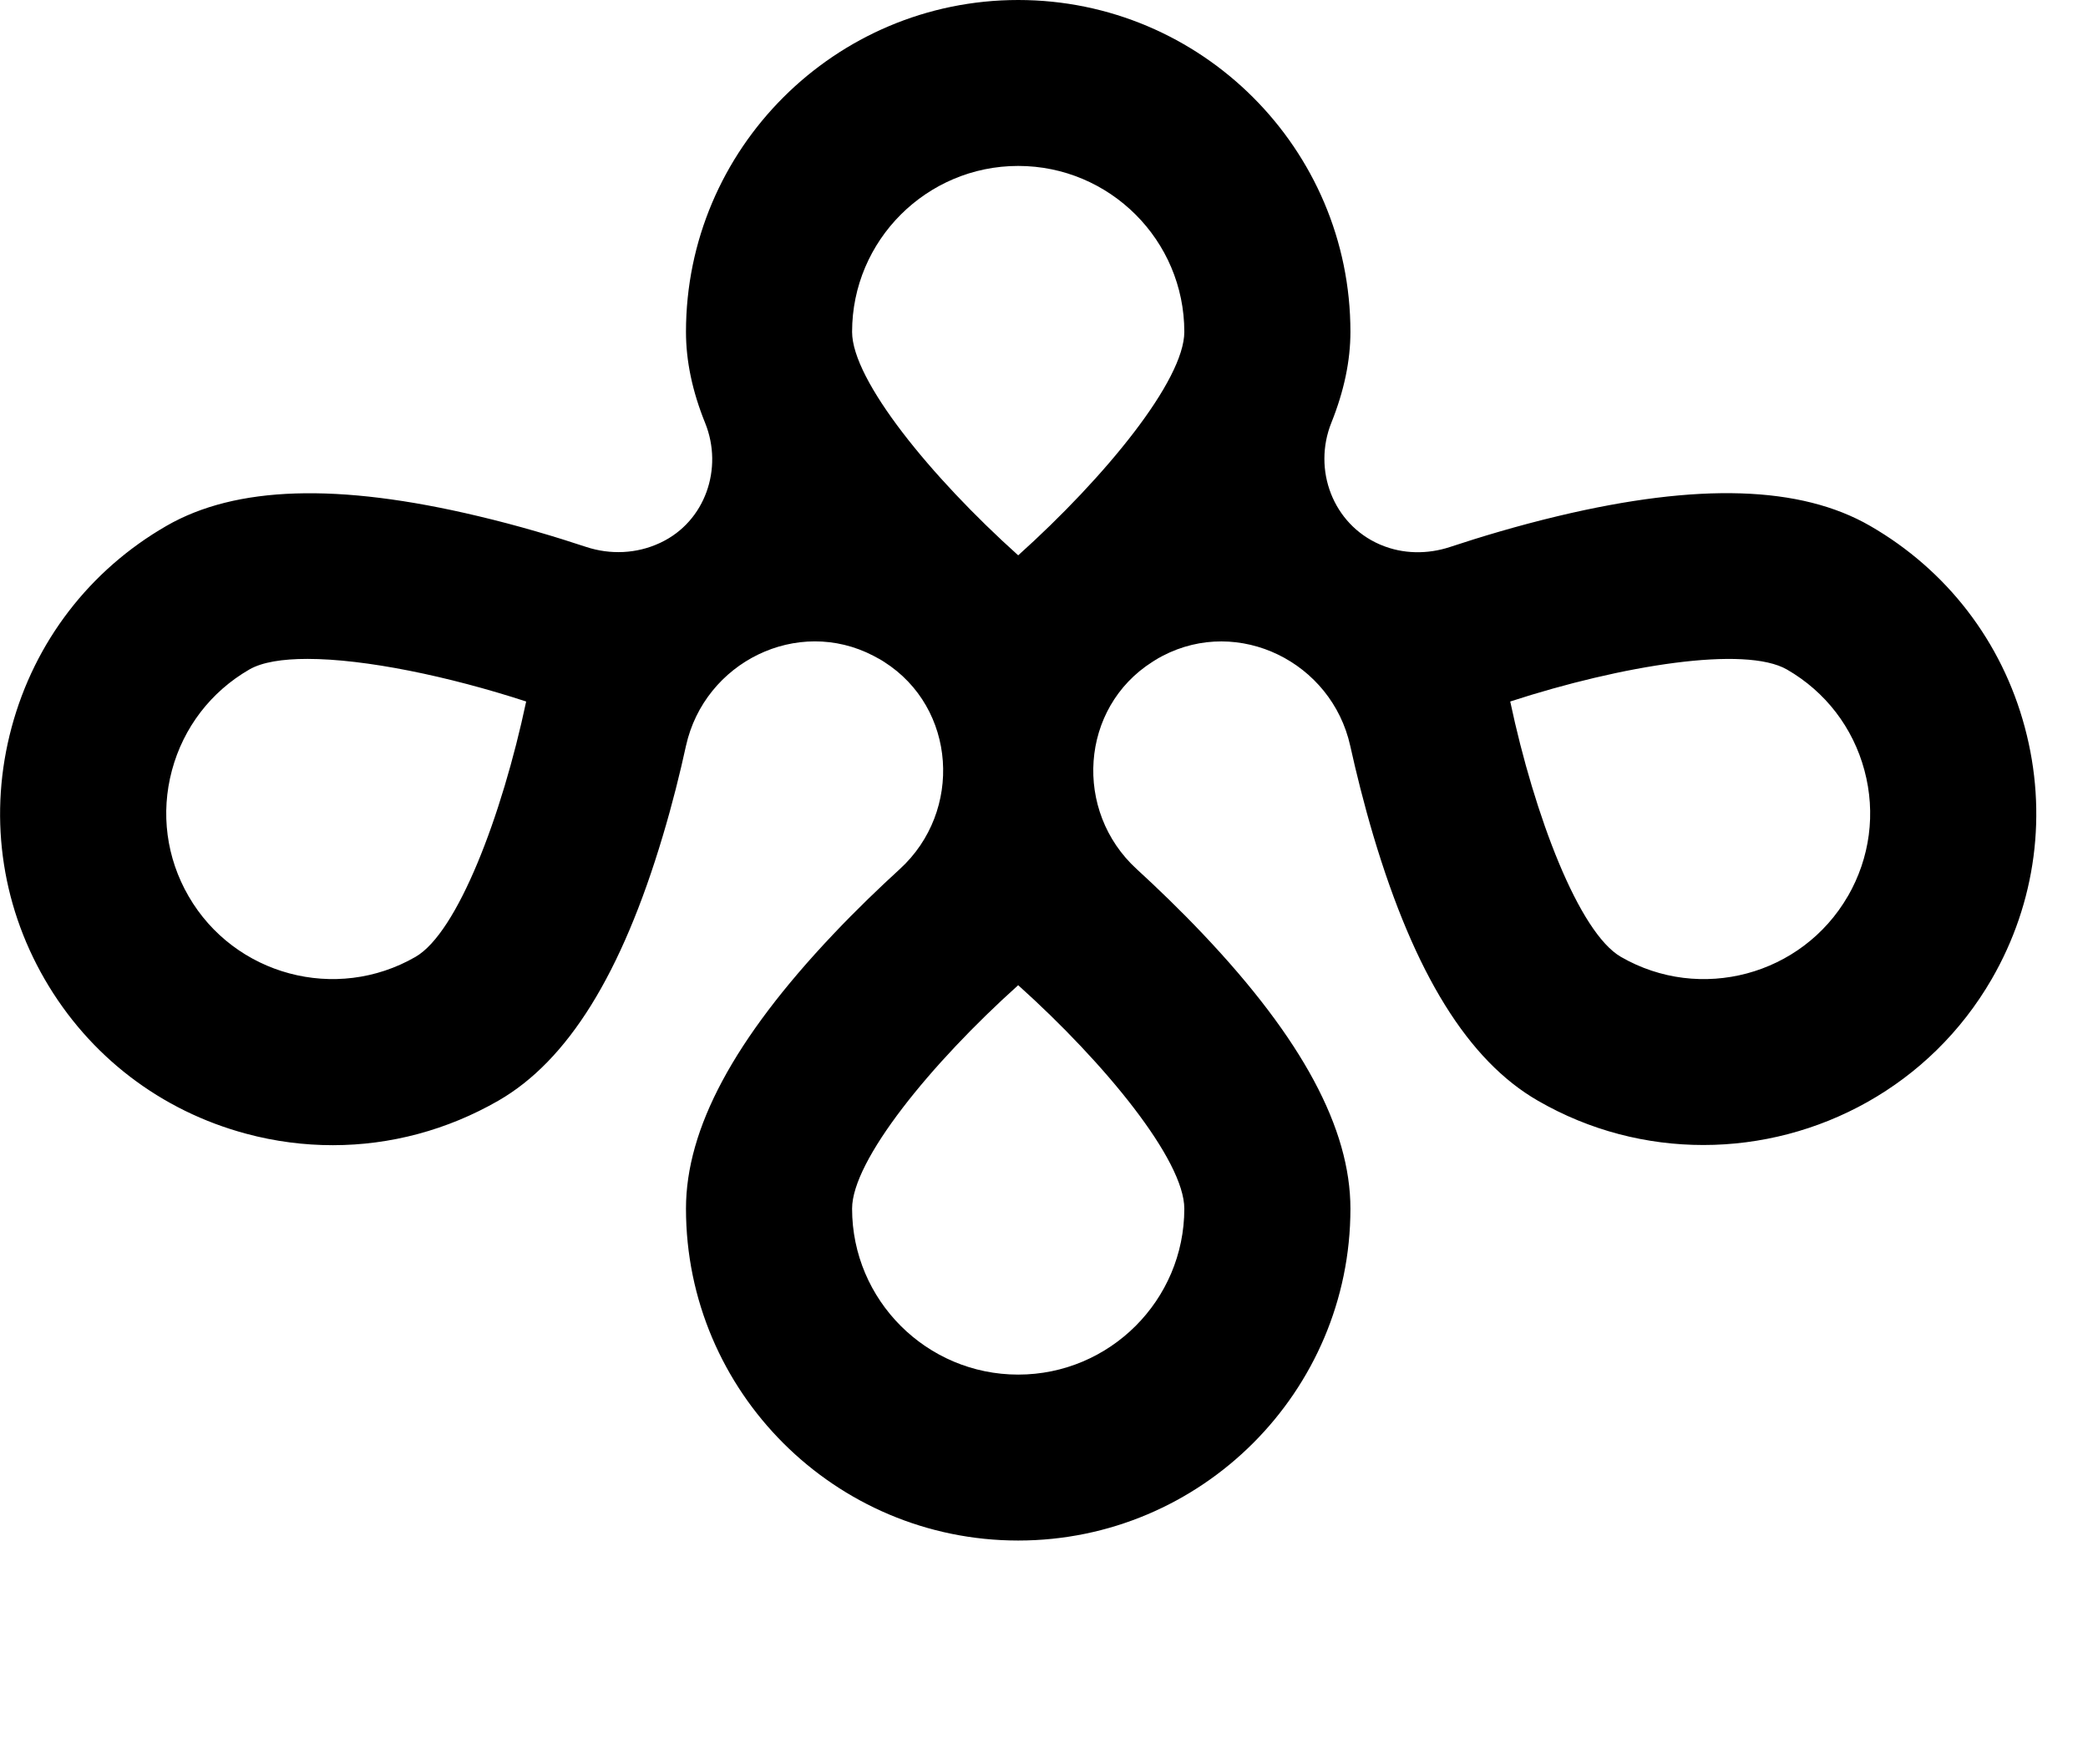
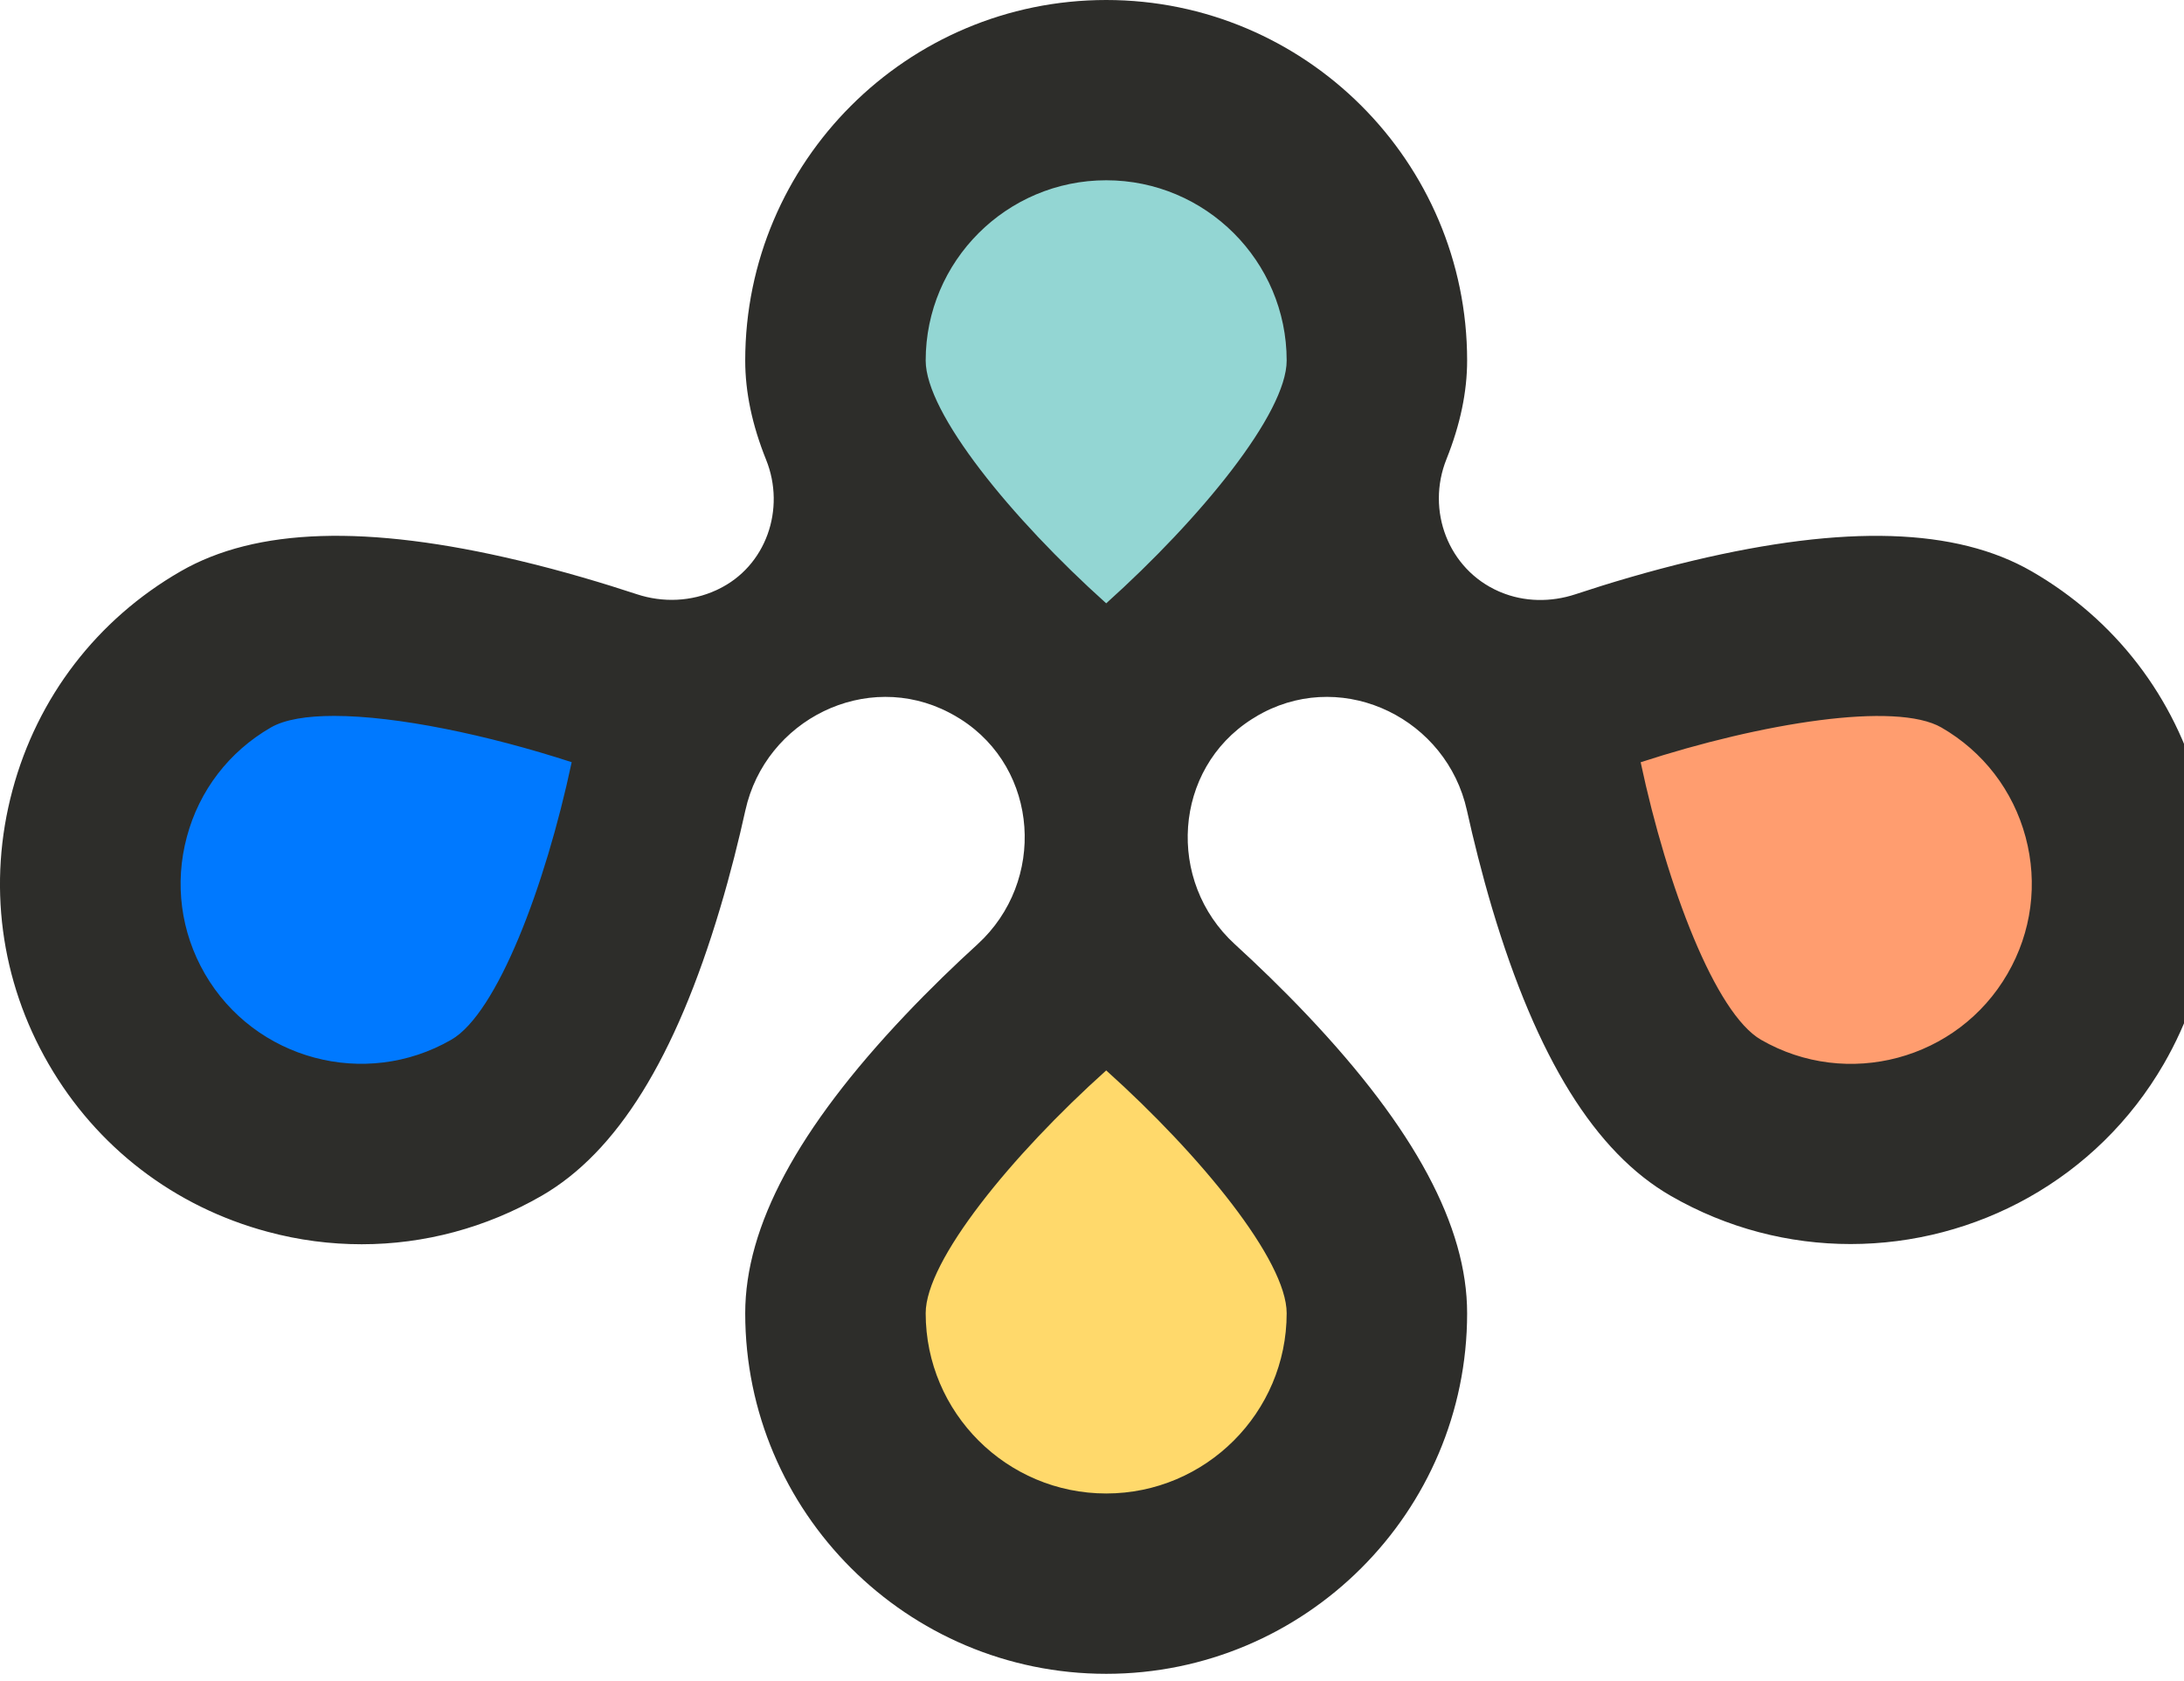
- <svg xmlns="http://www.w3.org/2000/svg" viewBox="0 0 225 190">
-   <path d="M94.71,70.98c.19.11.38.22.56.34,7.8,4.96,8.51,16.09,1.69,22.33-2.19,2-4.67,4.38-7.17,7.02-10.68,11.28-15.87,20.95-15.87,29.57,0,19.72,16.06,35.76,35.8,35.76s35.8-16.04,35.8-35.76c0-8.62-5.19-18.3-15.87-29.57-2.49-2.63-4.98-5.02-7.16-7.02-6.83-6.24-6.12-17.37,1.69-22.33.18-.12.37-.23.56-.34M124.72,70.98c.19-.11.38-.21.57-.31,8.2-4.27,18.21.68,20.21,9.7.64,2.89,1.47,6.24,2.5,9.71,4.44,14.88,10.23,24.21,17.71,28.52,5.62,3.25,11.77,4.78,17.84,4.78,12.38,0,24.44-6.41,31.07-17.87,4.78-8.27,6.05-17.91,3.57-27.14-2.47-9.23-8.4-16.94-16.68-21.71-7.48-4.31-18.47-4.66-33.58-1.06-4.41,1.05-8.48,2.28-11.68,3.34-2.42.8-5.07.77-7.41-.21-.06-.02-.11-.05-.17-.07-5.03-2.19-7.24-8.04-5.2-13.12,1.37-3.42,2.05-6.67,2.05-9.79,0-19.71-16.06-35.75-35.8-35.75s-35.8,16.04-35.8,35.76c0,3.13.68,6.4,2.07,9.83,1.97,4.89,0,10.59-4.76,12.86-.06.03-.12.05-.17.08-2.47,1.14-5.29,1.26-7.88.41-3.2-1.06-7.27-2.29-11.67-3.33-15.12-3.6-26.11-3.25-33.58,1.06-8.28,4.77-14.2,12.49-16.68,21.71S.03,97.24,4.81,105.51c4.78,8.27,12.5,14.19,21.74,16.66,3.08.83,6.22,1.23,9.32,1.23,6.2,0,12.33-1.63,17.84-4.8,7.48-4.31,13.27-13.64,17.71-28.52,1.04-3.47,1.87-6.82,2.5-9.71,2-9.02,12-13.98,20.21-9.7.19.1.38.21.57.31M109.72,17.88c9.87,0,17.9,8.02,17.9,17.88,0,5.21-8.5,15.64-17.9,24.08-9.41-8.45-17.9-18.87-17.9-24.08,0-9.86,8.03-17.88,17.9-17.88ZM44.77,103.11c-8.55,4.93-19.52,1.99-24.45-6.54-2.39-4.13-3.03-8.95-1.79-13.57,1.24-4.61,4.2-8.47,8.34-10.86,1.37-.79,3.55-1.14,6.26-1.14,6.21,0,15.2,1.86,23.57,4.59-2.62,12.36-7.41,24.92-11.93,27.52ZM127.62,130.24c0,9.86-8.03,17.88-17.9,17.88s-17.9-8.02-17.9-17.88c0-5.21,8.5-15.64,17.9-24.08,9.41,8.45,17.9,18.87,17.9,24.08ZM199.12,96.57c-4.94,8.54-15.91,11.47-24.45,6.54-4.52-2.61-9.31-15.17-11.93-27.52,12.02-3.91,25.31-6.05,29.83-3.44,4.14,2.39,7.1,6.24,8.34,10.86,1.24,4.61.6,9.43-1.79,13.57Z" />
+ <svg xmlns="http://www.w3.org/2000/svg" viewBox="0 0 31.2 24">
+   <path d="M15.51 13.461L19.565 19.826L15.949 22.386L11.455 19.826L15.51 13.461Z" fill="#FFD96B" />
+   <path d="M22.004 10.089L29.507 9.282L30.196 13.659L25.907 16.548L22.004 10.089Z" fill="#FF9D6F" />
+   <path d="M15.76 10.681L11.706 4.316L15.321 1.755L19.815 4.316L15.76 10.681Z" fill="#93D6D3" />
+   <path d="M9.74 9.915L6.366 16.666L2.31 14.881L2.196 9.71L9.74 9.915Z" fill="#0079FF" />
+   <path d="M13.641 10.223C13.668 10.238 13.695 10.255 13.722 10.272C14.846 10.986 14.948 12.589 13.965 13.488C13.65 13.775 13.292 14.119 12.932 14.499C11.394 16.123 10.646 17.517 10.646 18.759C10.646 21.598 12.959 23.909 15.803 23.909C18.646 23.909 20.959 21.598 20.959 18.759C20.959 17.517 20.212 16.123 18.673 14.499C18.314 14.12 17.956 13.776 17.641 13.488C16.658 12.59 16.76 10.987 17.884 10.272C17.91 10.255 17.937 10.239 17.965 10.223M17.963 10.223C17.99 10.208 18.018 10.192 18.046 10.178C19.227 9.563 20.669 10.277 20.956 11.576C21.048 11.992 21.168 12.474 21.316 12.974C21.956 15.117 22.79 16.46 23.867 17.081C24.677 17.548 25.562 17.77 26.437 17.77C28.221 17.77 29.958 16.846 30.912 15.196C31.6 14.005 31.783 12.617 31.427 11.288C31.07 9.959 30.217 8.849 29.024 8.161C27.947 7.54 26.365 7.49 24.187 8.008C23.552 8.159 22.966 8.336 22.505 8.489C22.156 8.604 21.775 8.6 21.437 8.458C21.428 8.455 21.421 8.451 21.413 8.448C20.689 8.132 20.37 7.29 20.664 6.558C20.861 6.066 20.959 5.597 20.959 5.149C20.959 2.31 18.646 0 15.803 0C12.959 0 10.646 2.31 10.646 5.15C10.646 5.601 10.745 6.071 10.944 6.566C11.228 7.27 10.945 8.091 10.258 8.418C10.249 8.422 10.241 8.426 10.233 8.43C9.877 8.594 9.47 8.611 9.098 8.488C8.636 8.336 8.051 8.159 7.417 8.008C5.239 7.489 3.657 7.54 2.58 8.161C1.387 8.848 0.534 9.959 0.178 11.288C-0.179 12.617 0.004 14.005 0.693 15.196C1.381 16.388 2.494 17.239 3.824 17.595C4.268 17.715 4.72 17.773 5.167 17.773C6.06 17.773 6.942 17.539 7.737 17.081C8.814 16.46 9.648 15.116 10.287 12.974C10.437 12.474 10.556 11.992 10.648 11.576C10.935 10.277 12.377 9.563 13.558 10.178C13.586 10.192 13.614 10.208 13.641 10.223M15.803 2.575C17.224 2.575 18.381 3.73 18.381 5.15C18.381 5.901 17.157 7.402 15.803 8.618C14.448 7.402 13.224 5.901 13.224 5.15C13.224 3.73 14.381 2.575 15.803 2.575ZM6.448 14.851C5.217 15.561 3.637 15.138 2.926 13.909C2.582 13.313 2.491 12.619 2.669 11.955C2.846 11.291 3.273 10.735 3.87 10.391C4.068 10.277 4.382 10.226 4.772 10.226C5.667 10.226 6.961 10.495 8.167 10.887C7.789 12.667 7.099 14.476 6.448 14.851ZM18.381 18.758C18.381 20.178 17.224 21.333 15.803 21.333C14.381 21.333 13.224 20.178 13.224 18.758C13.224 18.007 14.448 16.506 15.803 15.29C17.157 16.506 18.381 18.007 18.381 18.758ZM28.679 13.909C27.968 15.139 26.388 15.562 25.157 14.852C24.506 14.476 23.816 12.667 23.438 10.888C25.17 10.324 27.084 10.017 27.735 10.392C28.331 10.736 28.758 11.291 28.937 11.956C29.115 12.62 29.024 13.314 28.679 13.909Z" fill="#2D2D2A" />
</svg>
